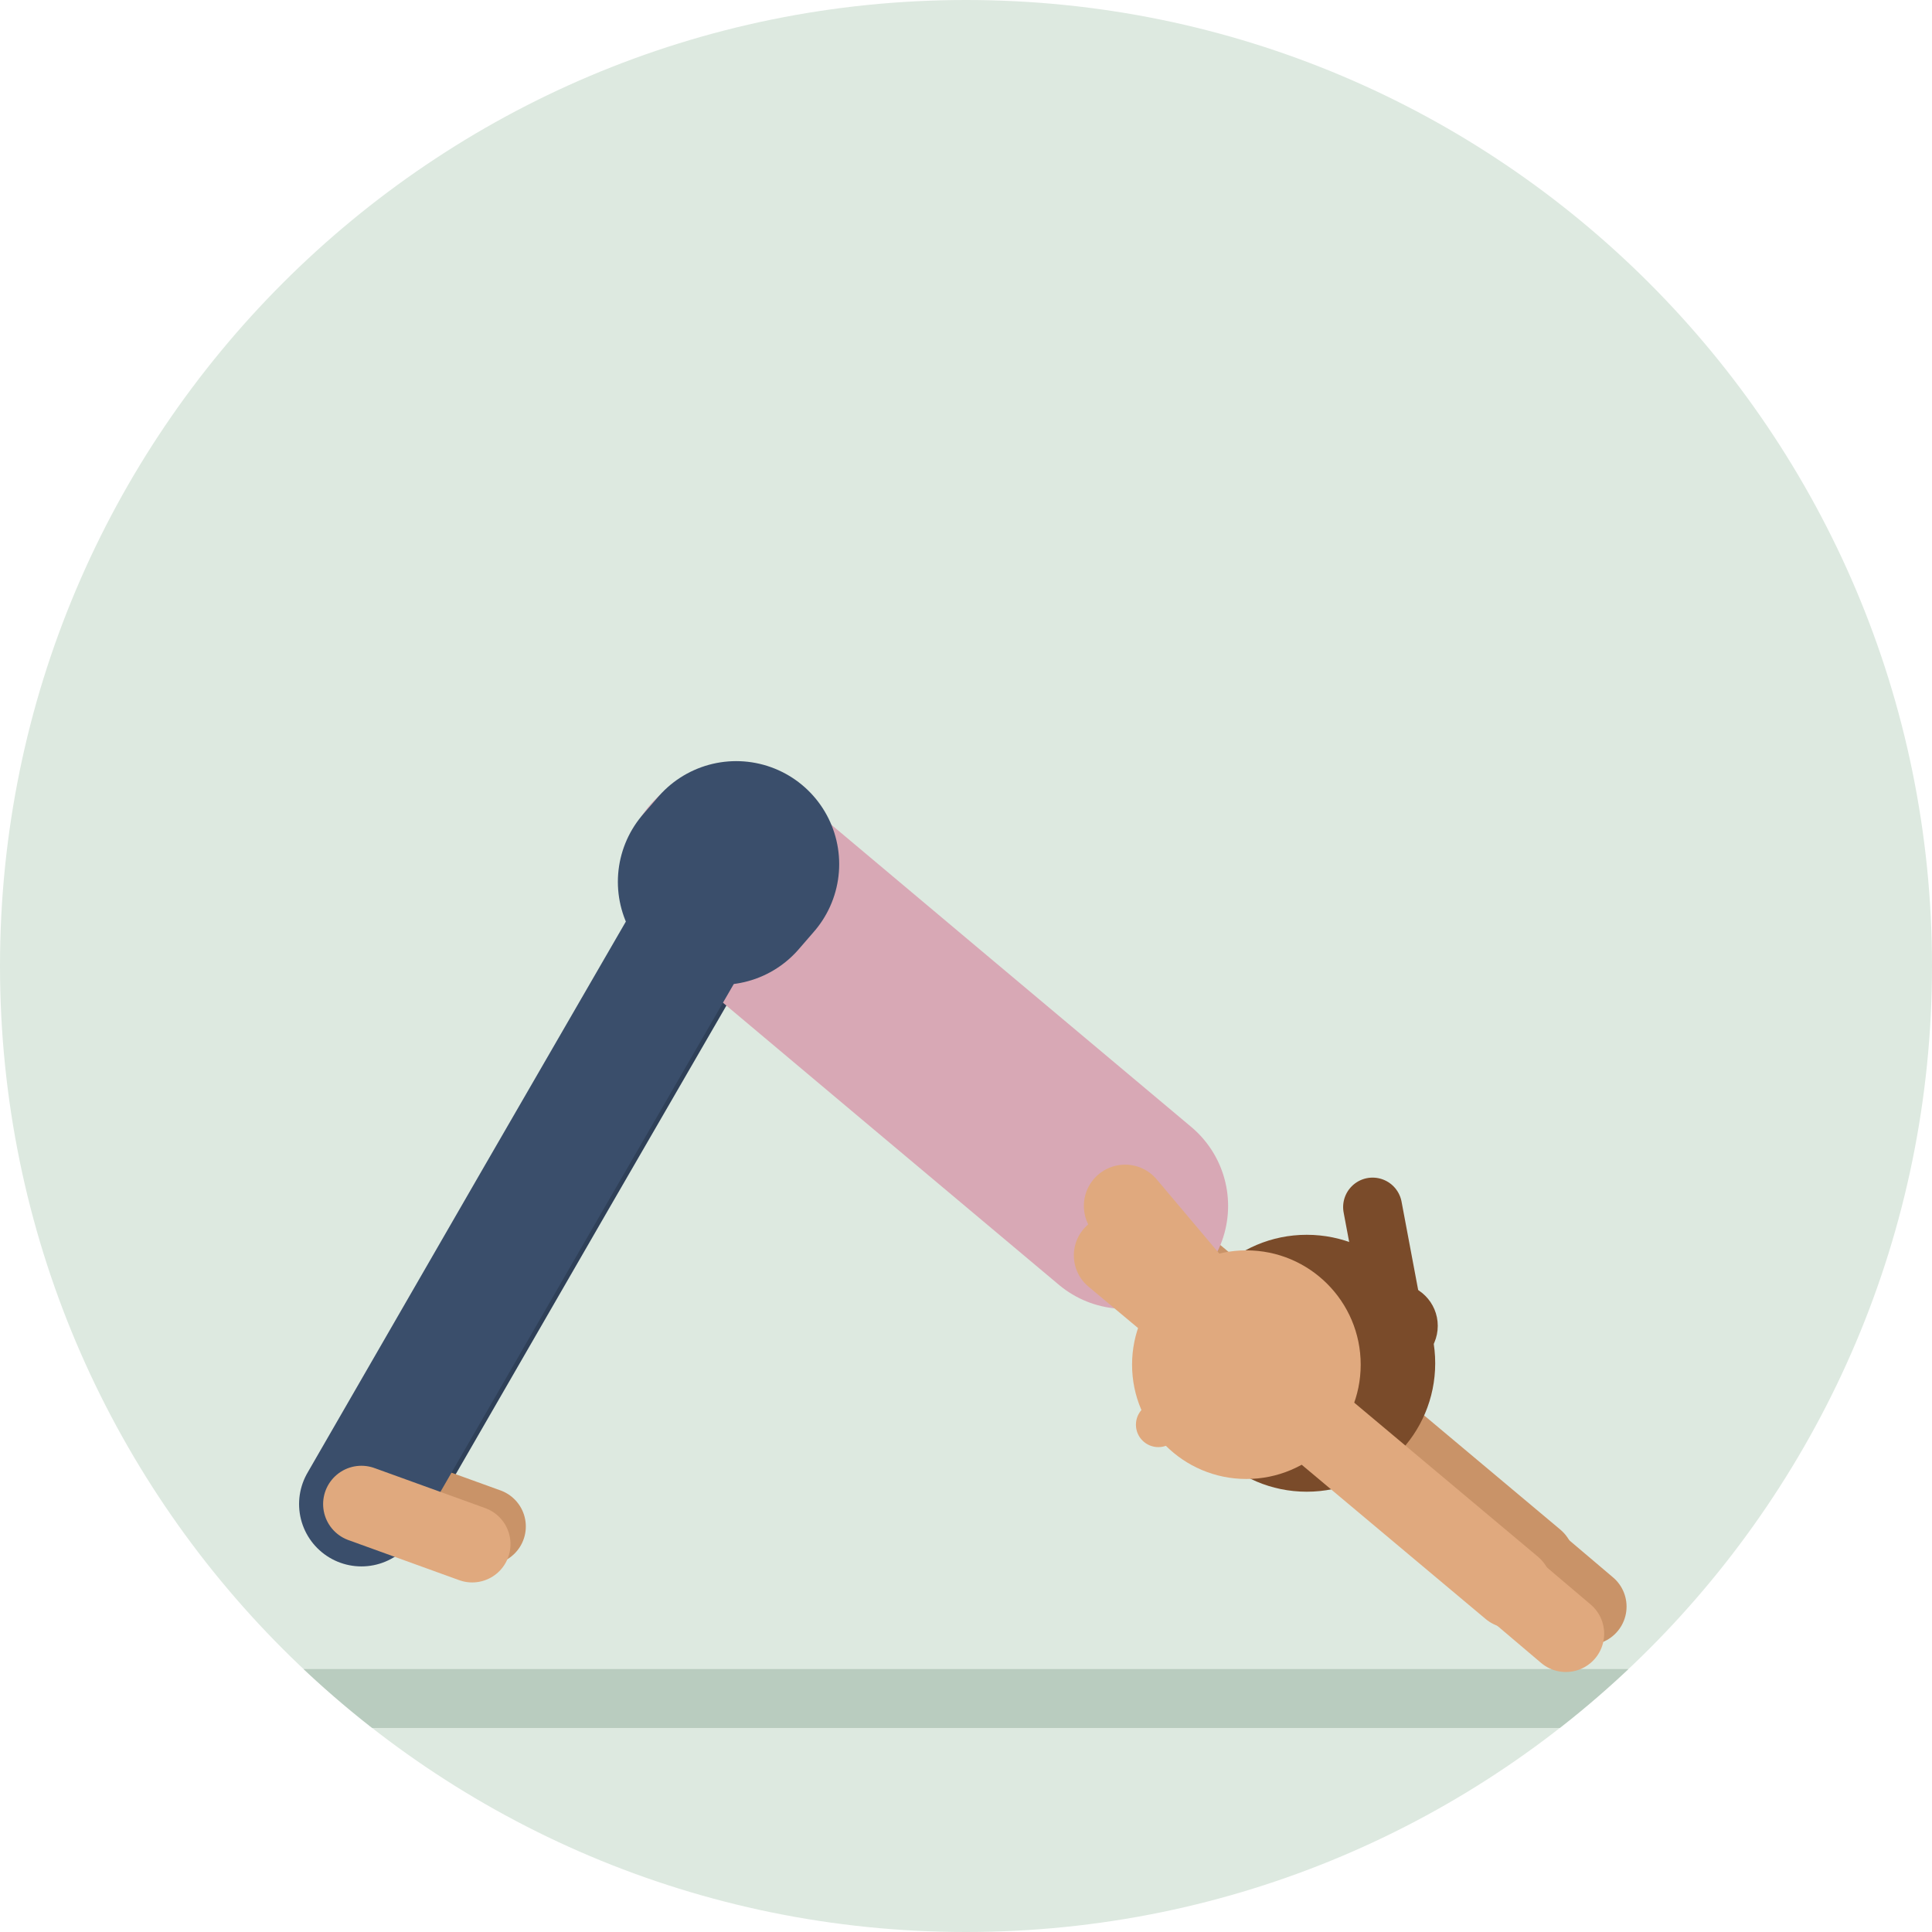
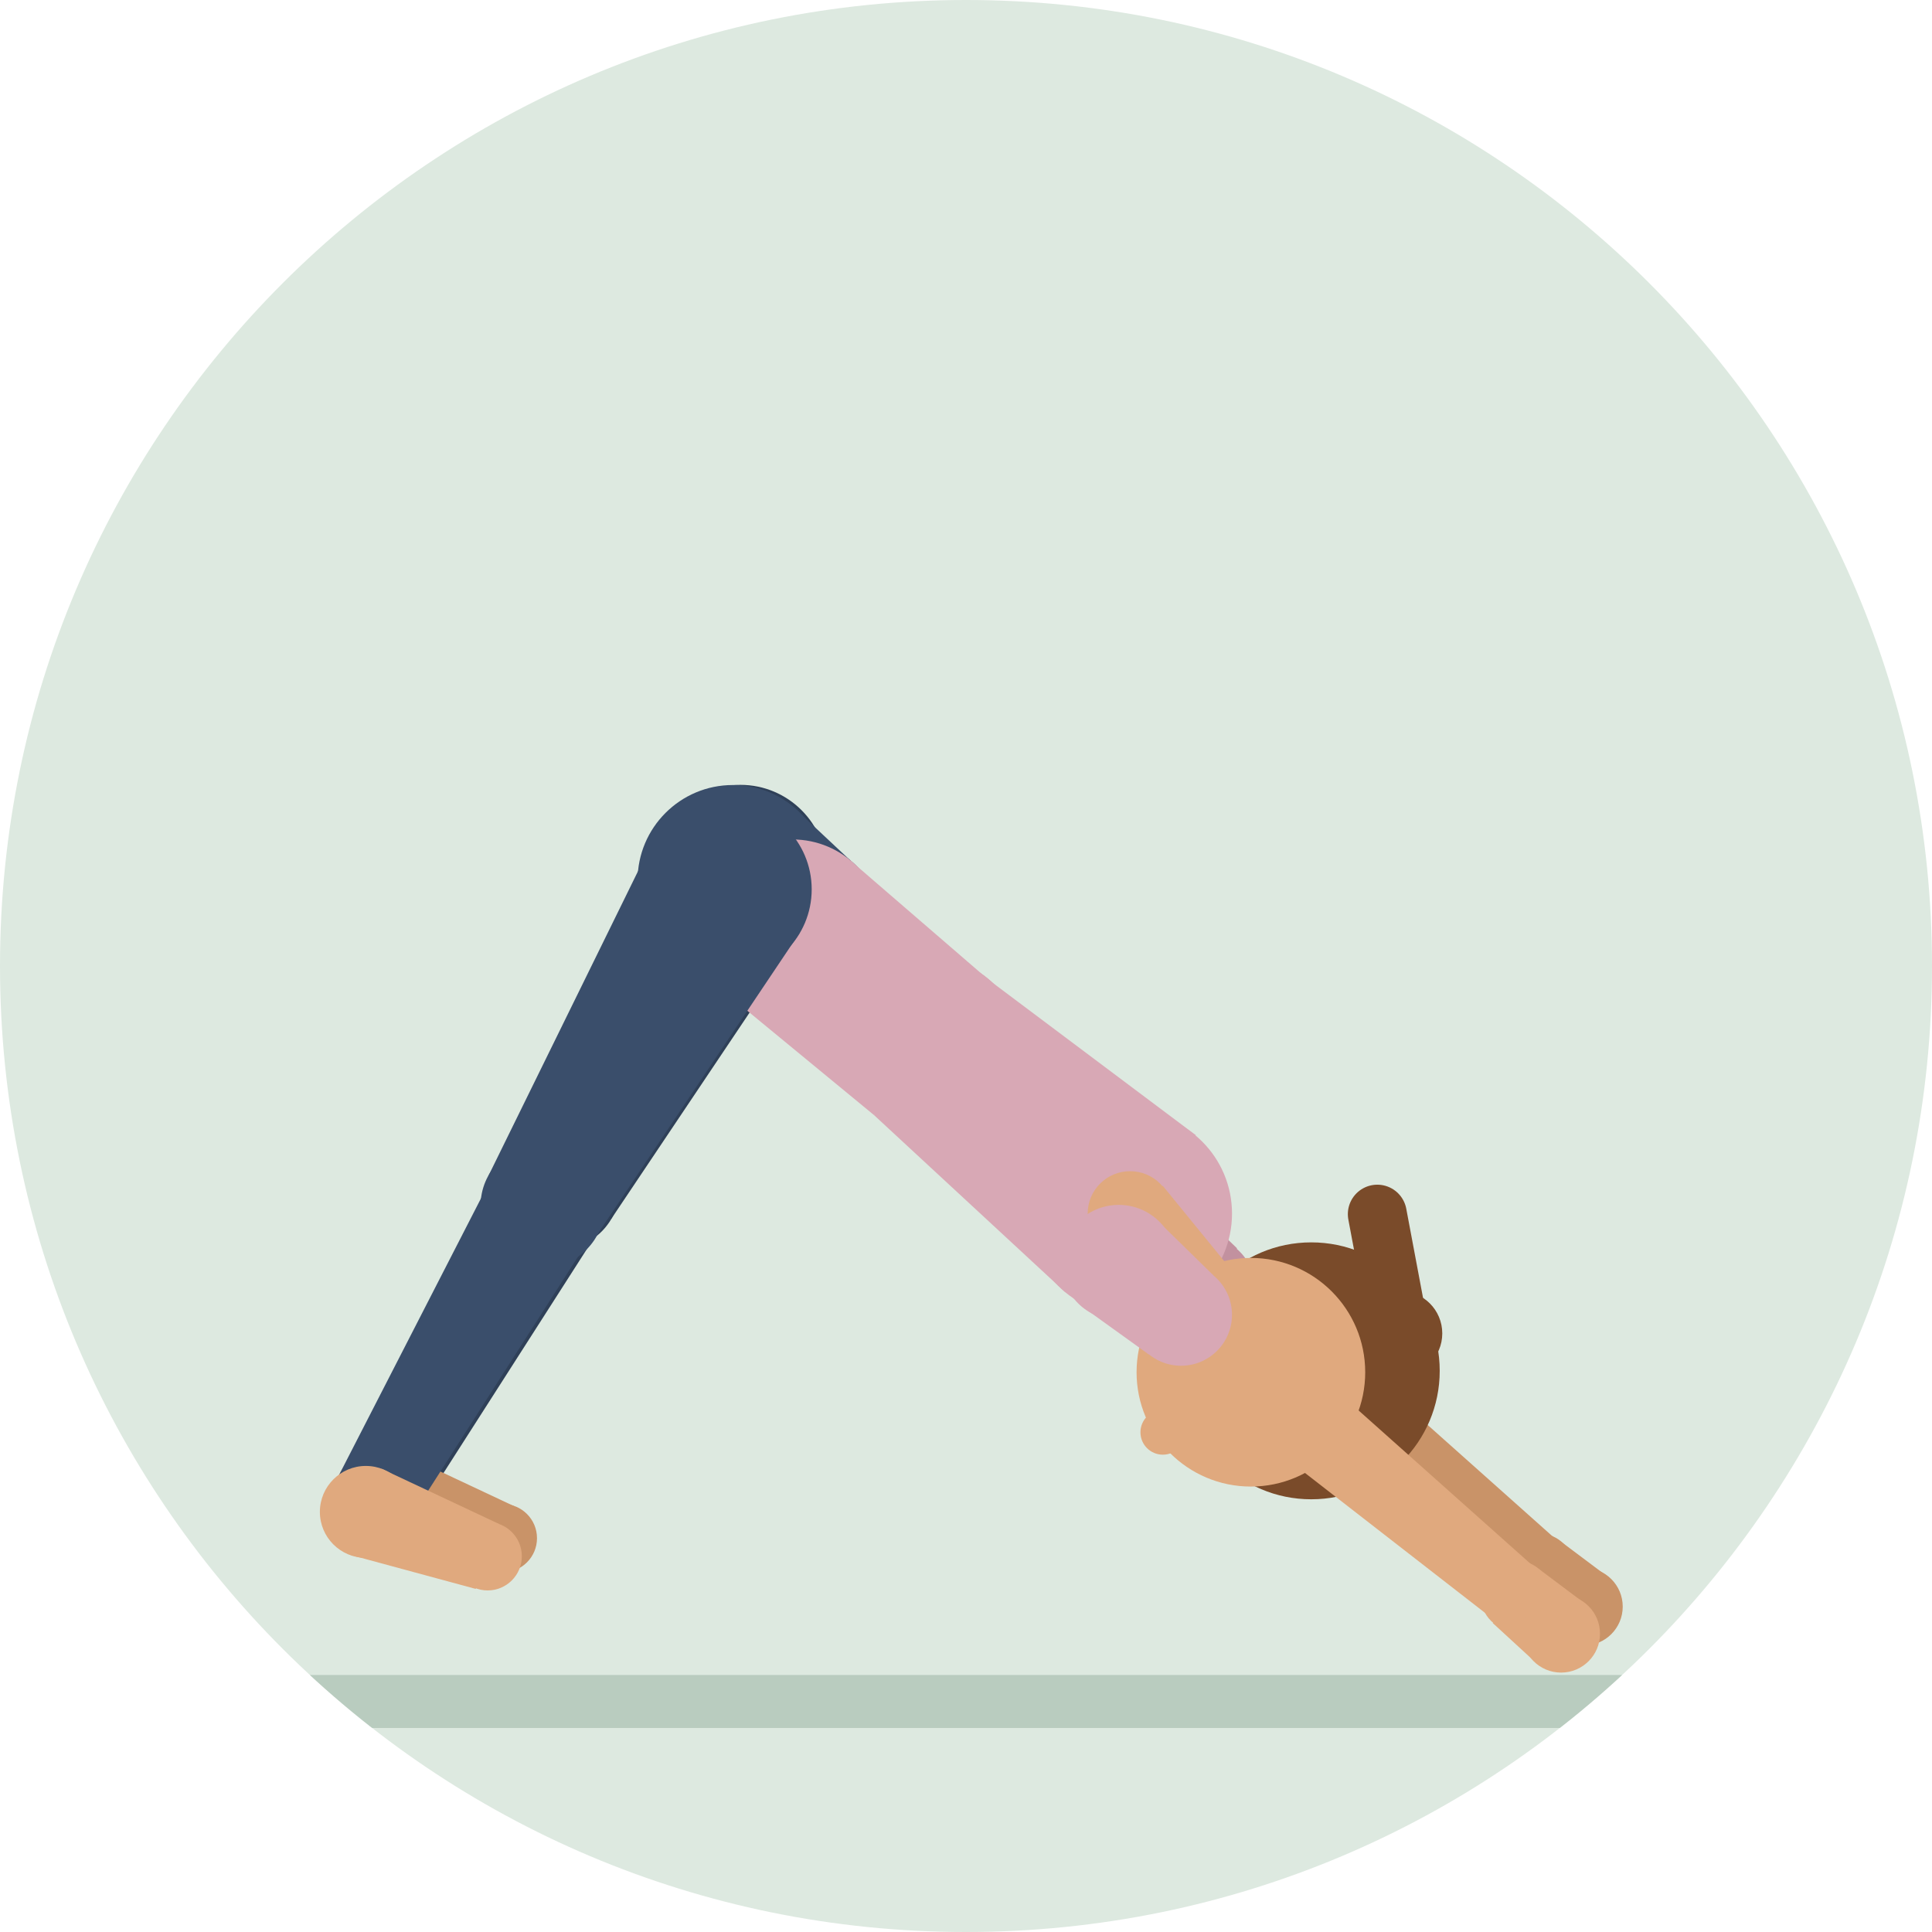
<svg xmlns="http://www.w3.org/2000/svg" viewBox="0 0 200 200" width="400" height="400" role="img" aria-label="Figure in an inverted V in profile with hands and feet on the floor and hips high.">
  <circle cx="100" cy="100" r="100" fill="#DDE9E0" />
  <clipPath id="cgzmou">
    <circle cx="100" cy="100" r="100" />
  </clipPath>
  <g clip-path="url(#cgzmou)">
    <g transform="translate(100.0 174.0) scale(1.220)">
-       <rect x="-66.808" y="-1" width="133.615" height="5" rx="2.5" fill="#B9CCBF" />
-       <g stroke-linecap="round" stroke-linejoin="round" fill="none">
-         <path d="M14.5 -38.4 L32.1 -23.7 L48.2 -10.2" stroke="#C99368" stroke-width="6.9" />
-         <path d="M48.2 -10.2 L52.8 -6.3" stroke="#C99368" stroke-width="6.5" />
-       </g>
-       <g stroke-linecap="round" stroke-linejoin="round" fill="none">
-         <path d="M-19.5 -69.3 L-35.0 -42.5 L-50.0 -16.5" stroke="#2F4058" stroke-width="10.58" />
-         <path d="M-50.0 -16.5 L-40.6 -13.1" stroke="#C99368" stroke-width="6.5" />
-       </g>
-       <g stroke-linecap="round" stroke-linejoin="round" fill="none">
-         <path d="M-20.2 -68.6 L-3.3 -54.4 L13.5 -40.3" stroke="#D8A8B5" stroke-width="17.48" />
-         <path d="M-19.5 -69.3 L-20.8 -67.8" stroke="#3A4E6B" stroke-width="17.48" />
+       <rect x="-66.425" y="-0.5" width="132.849" height="4.5" rx="2.2" fill="#B9CCBF" />
+       <g>
+         <g fill="#C99368">
+           <path d="M12.0 -34.4 L30.3 -20.3 L34.7 -25.7 L17.7 -41.2Z" />
+           <circle cx="14.888" cy="-37.795" r="4.418" />
+           <circle cx="32.507" cy="-23.011" r="3.478" />
+         </g>
+         <g fill="#C2919F">
+           <path d="M11.7 -34.1 L17.4 -30.0 L23.0 -36.7 L18.0 -41.5Z" />
+           <circle cx="14.888" cy="-37.795" r="4.888" />
+           <circle cx="20.174" cy="-33.359" r="4.324" />
+         </g>
+         <g fill="#C99368">
+           <path d="M30.3 -20.3 L46.8 -7.4 L50.4 -11.7 L34.7 -25.7Z" />
+           <circle cx="32.507" cy="-23.011" r="3.478" />
+           <circle cx="48.594" cy="-9.512" r="2.8" />
+         </g>
+         <g fill="#C99368">
+           <path d="M46.7 -7.2 L50.3 -3.8 L54.5 -8.8 L50.5 -11.8Z" />
+           <circle cx="48.594" cy="-9.512" r="3" />
+           <circle cx="52.425" cy="-6.298" r="3.3" />
+         </g>
      </g>
      <g>
-         <path d="M13.5 -40.3 L24.8 -26.9" stroke="#E0A97E" stroke-width="7" stroke-linecap="round" />
-         <circle cx="36.43" cy="-30.123" r="3.6" fill="#7A4B2A" />
-         <path d="M36.4 -30.1 L34.5 -40.2" stroke="#7A4B2A" stroke-width="5" stroke-linecap="round" />
-         <circle cx="28.913" cy="-26.948" r="10.9" fill="#7A4B2A" />
-         <circle cx="23.791" cy="-26.828" r="9.7" fill="#E0A97E" />
-         <circle cx="16.319" cy="-21.732" r="1.9" fill="#E0A97E" />
+         <g fill="#2F4058">
+           <path d="M-38.9 -44.3 L-52.7 -17.6 L-46.6 -14.1 L-30.4 -39.4Z" />
+           <circle cx="-34.639" cy="-41.848" r="4.888" />
+           <circle cx="-49.639" cy="-15.867" r="3.478" />
+         </g>
+         <g fill="#2F4058">
+           <path d="M-25.5 -72.4 L-39.2 -44.5 L-30.1 -39.2 L-12.8 -65.0Z" />
+           <circle cx="-19.139" cy="-68.694" r="7.332" />
+           <circle cx="-34.639" cy="-41.848" r="5.264" />
+         </g>
+         <g fill="#C99368">
+           <path d="M-51.0 -12.2 L-40.3 -9.4 L-38.3 -14.8 L-48.3 -19.5Z" />
+           <circle cx="-49.639" cy="-15.867" r="3.9" />
+           <circle cx="-39.302" cy="-12.105" r="2.9" />
+         </g>
      </g>
-       <g stroke-linecap="round" stroke-linejoin="round" fill="none">
-         <path d="M-20.8 -67.8 L-36.3 -41.0 L-51.3 -15.0" stroke="#3A4E6B" stroke-width="10.58" />
-         <path d="M-51.3 -15.0 L-41.9 -11.6" stroke="#E0A97E" stroke-width="6.5" />
+       <g>
+         <g fill="#3A4E6B">
+           <path d="M-25.0 -61.7 L-19.7 -57.8 L-9.8 -69.6 L-14.6 -74.1Z" />
+           <circle cx="-19.782" cy="-67.928" r="8.084" />
+           <circle cx="-14.726" cy="-63.686" r="7.708" />
+         </g>
+         <g fill="#D8A8B5">
+           <path d="M-19.7 -57.8 L-7.8 -48.0 L1.9 -59.5 L-9.8 -69.6Z" />
+           <circle cx="-14.726" cy="-63.686" r="7.708" />
+           <circle cx="-2.929" cy="-53.787" r="7.52" />
+         </g>
+         <g fill="#D8A8B5">
+           <path d="M-7.8 -48.0 L8.4 -33.0 L19.5 -46.3 L1.9 -59.5Z" />
+           <circle cx="-2.929" cy="-53.787" r="7.52" />
+           <circle cx="13.924" cy="-39.646" r="8.648" />
+         </g>
      </g>
-       <g stroke-linecap="round" stroke-linejoin="round" fill="none">
-         <path d="M12.6 -36.1 L30.2 -21.4 L46.3 -7.9" stroke="#E0A97E" stroke-width="6.9" />
-         <path d="M46.3 -7.9 L50.9 -4.0" stroke="#E0A97E" stroke-width="6.5" />
+       <g>
+         <g fill="#E0A97E">
+           <path d="M11.2 -37.3 L22.6 -24.1 L27.8 -28.4 L16.7 -42.0Z" />
+           <circle cx="13.924" cy="-39.646" r="3.6" />
+           <circle cx="25.173" cy="-26.24" r="3.4" />
+         </g>
+         <circle cx="36.813" cy="-29.48" r="3.6" fill="#7A4B2A" />
+         <path d="M36.8 -29.5 L34.9 -39.6" stroke="#7A4B2A" stroke-width="5" stroke-linecap="round" />
+         <circle cx="29.296" cy="-26.305" r="10.9" fill="#7A4B2A" />
+         <circle cx="24.174" cy="-26.185" r="9.7" fill="#E0A97E" />
+         <circle cx="16.702" cy="-21.09" r="1.9" fill="#E0A97E" />
+       </g>
+       <g>
+         <g fill="#3A4E6B">
+           <path d="M-40.2 -42.8 L-53.9 -16.1 L-47.9 -12.6 L-31.7 -37.9Z" />
+           <circle cx="-35.925" cy="-40.315" r="4.888" />
+           <circle cx="-50.925" cy="-14.335" r="3.478" />
+         </g>
+         <g fill="#3A4E6B">
+           <path d="M-26.8 -70.8 L-40.5 -42.9 L-31.4 -37.7 L-14.1 -63.5Z" />
+           <circle cx="-20.425" cy="-67.162" r="7.332" />
+           <circle cx="-35.925" cy="-40.315" r="5.264" />
+         </g>
+         <g fill="#E0A97E">
+           <path d="M-52.3 -10.7 L-41.6 -7.8 L-39.6 -13.3 L-49.6 -18.0Z" />
+           <circle cx="-50.925" cy="-14.335" r="3.9" />
+           <circle cx="-40.588" cy="-10.572" r="2.9" />
+         </g>
+       </g>
+       <g>
+         <g fill="#E0A97E">
+           <path d="M10.1 -32.1 L28.3 -18.0 L32.8 -23.4 L15.8 -38.9Z" />
+           <circle cx="12.96" cy="-35.497" r="4.418" />
+           <circle cx="30.579" cy="-20.712" r="3.478" />
+         </g>
+         <g fill="#D8A8B5">
+           <path d="M9.8 -31.8 L15.5 -27.7 L21.0 -34.4 L16.1 -39.2Z" />
+           <circle cx="12.96" cy="-35.497" r="4.888" />
+           <circle cx="18.246" cy="-31.061" r="4.324" />
+         </g>
+         <g fill="#E0A97E">
+           <path d="M28.3 -18.0 L44.9 -5.1 L48.5 -9.4 L32.8 -23.4Z" />
+           <circle cx="30.579" cy="-20.712" r="3.478" />
+           <circle cx="46.666" cy="-7.214" r="2.8" />
+         </g>
+         <g fill="#E0A97E">
+           <path d="M44.7 -4.9 L48.4 -1.5 L52.6 -6.5 L48.6 -9.5Z" />
+           <circle cx="46.666" cy="-7.214" r="3" />
+           <circle cx="50.496" cy="-4" r="3.3" />
+         </g>
      </g>
    </g>
  </g>
</svg>
